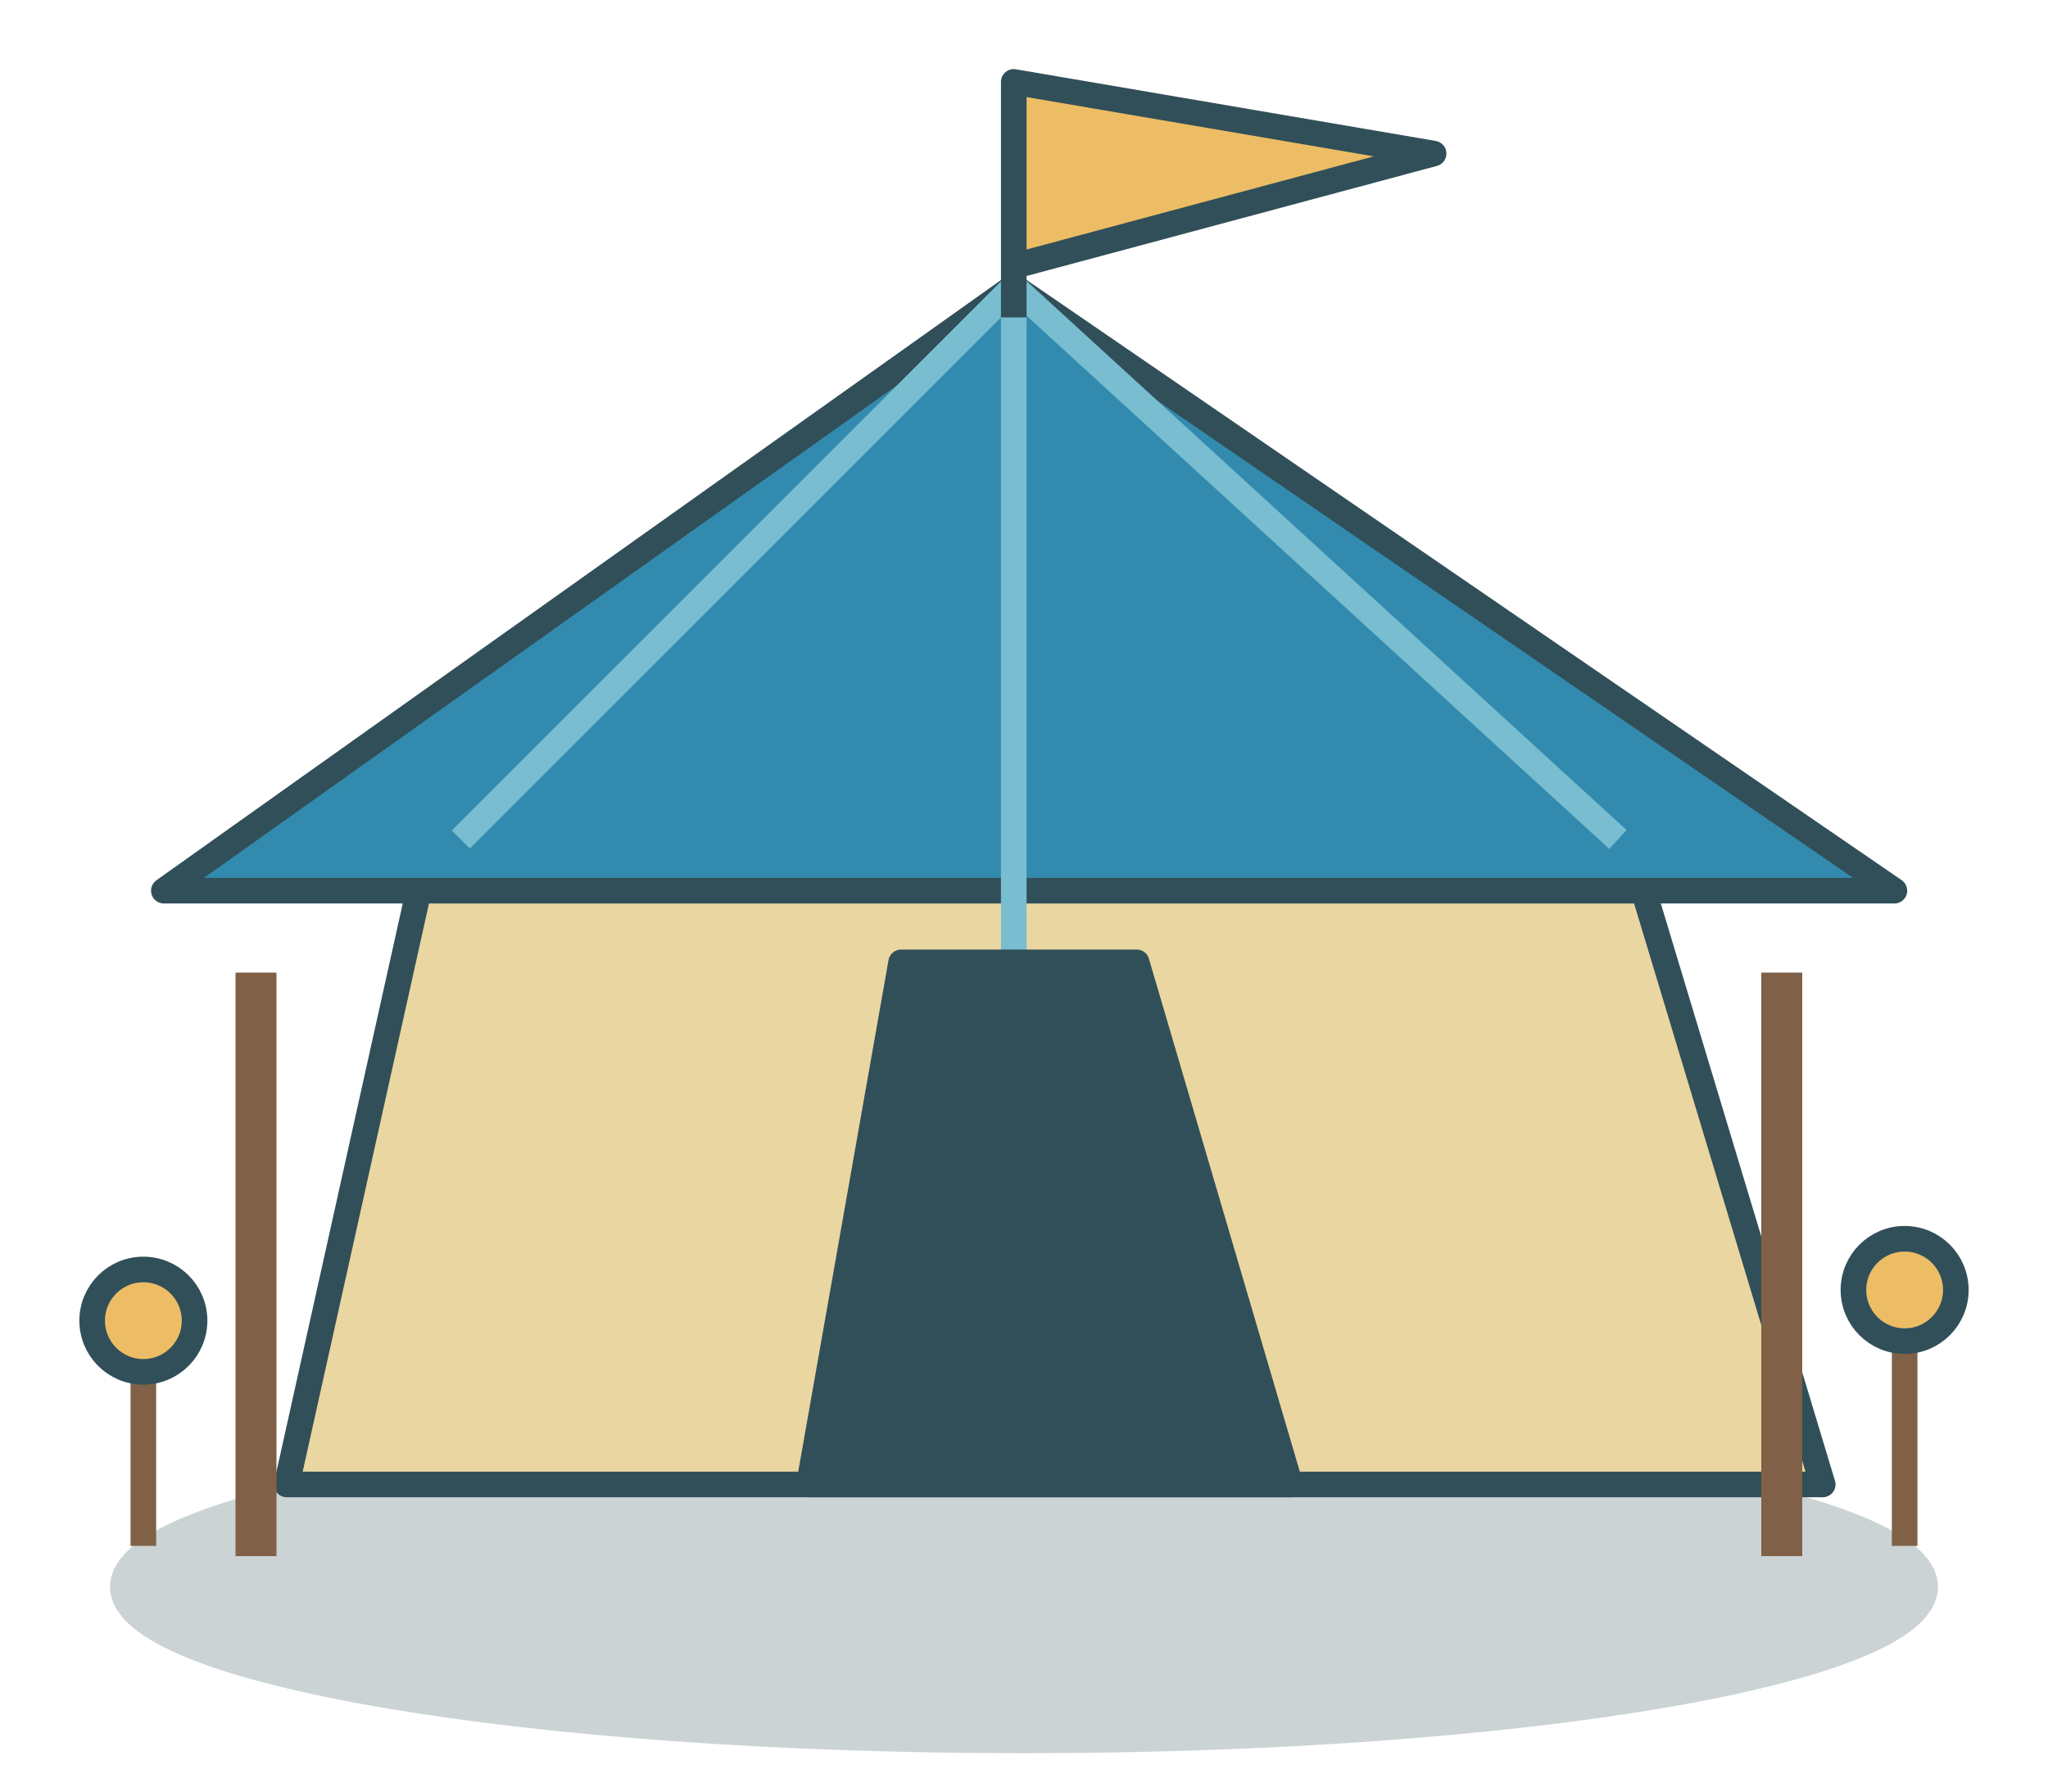
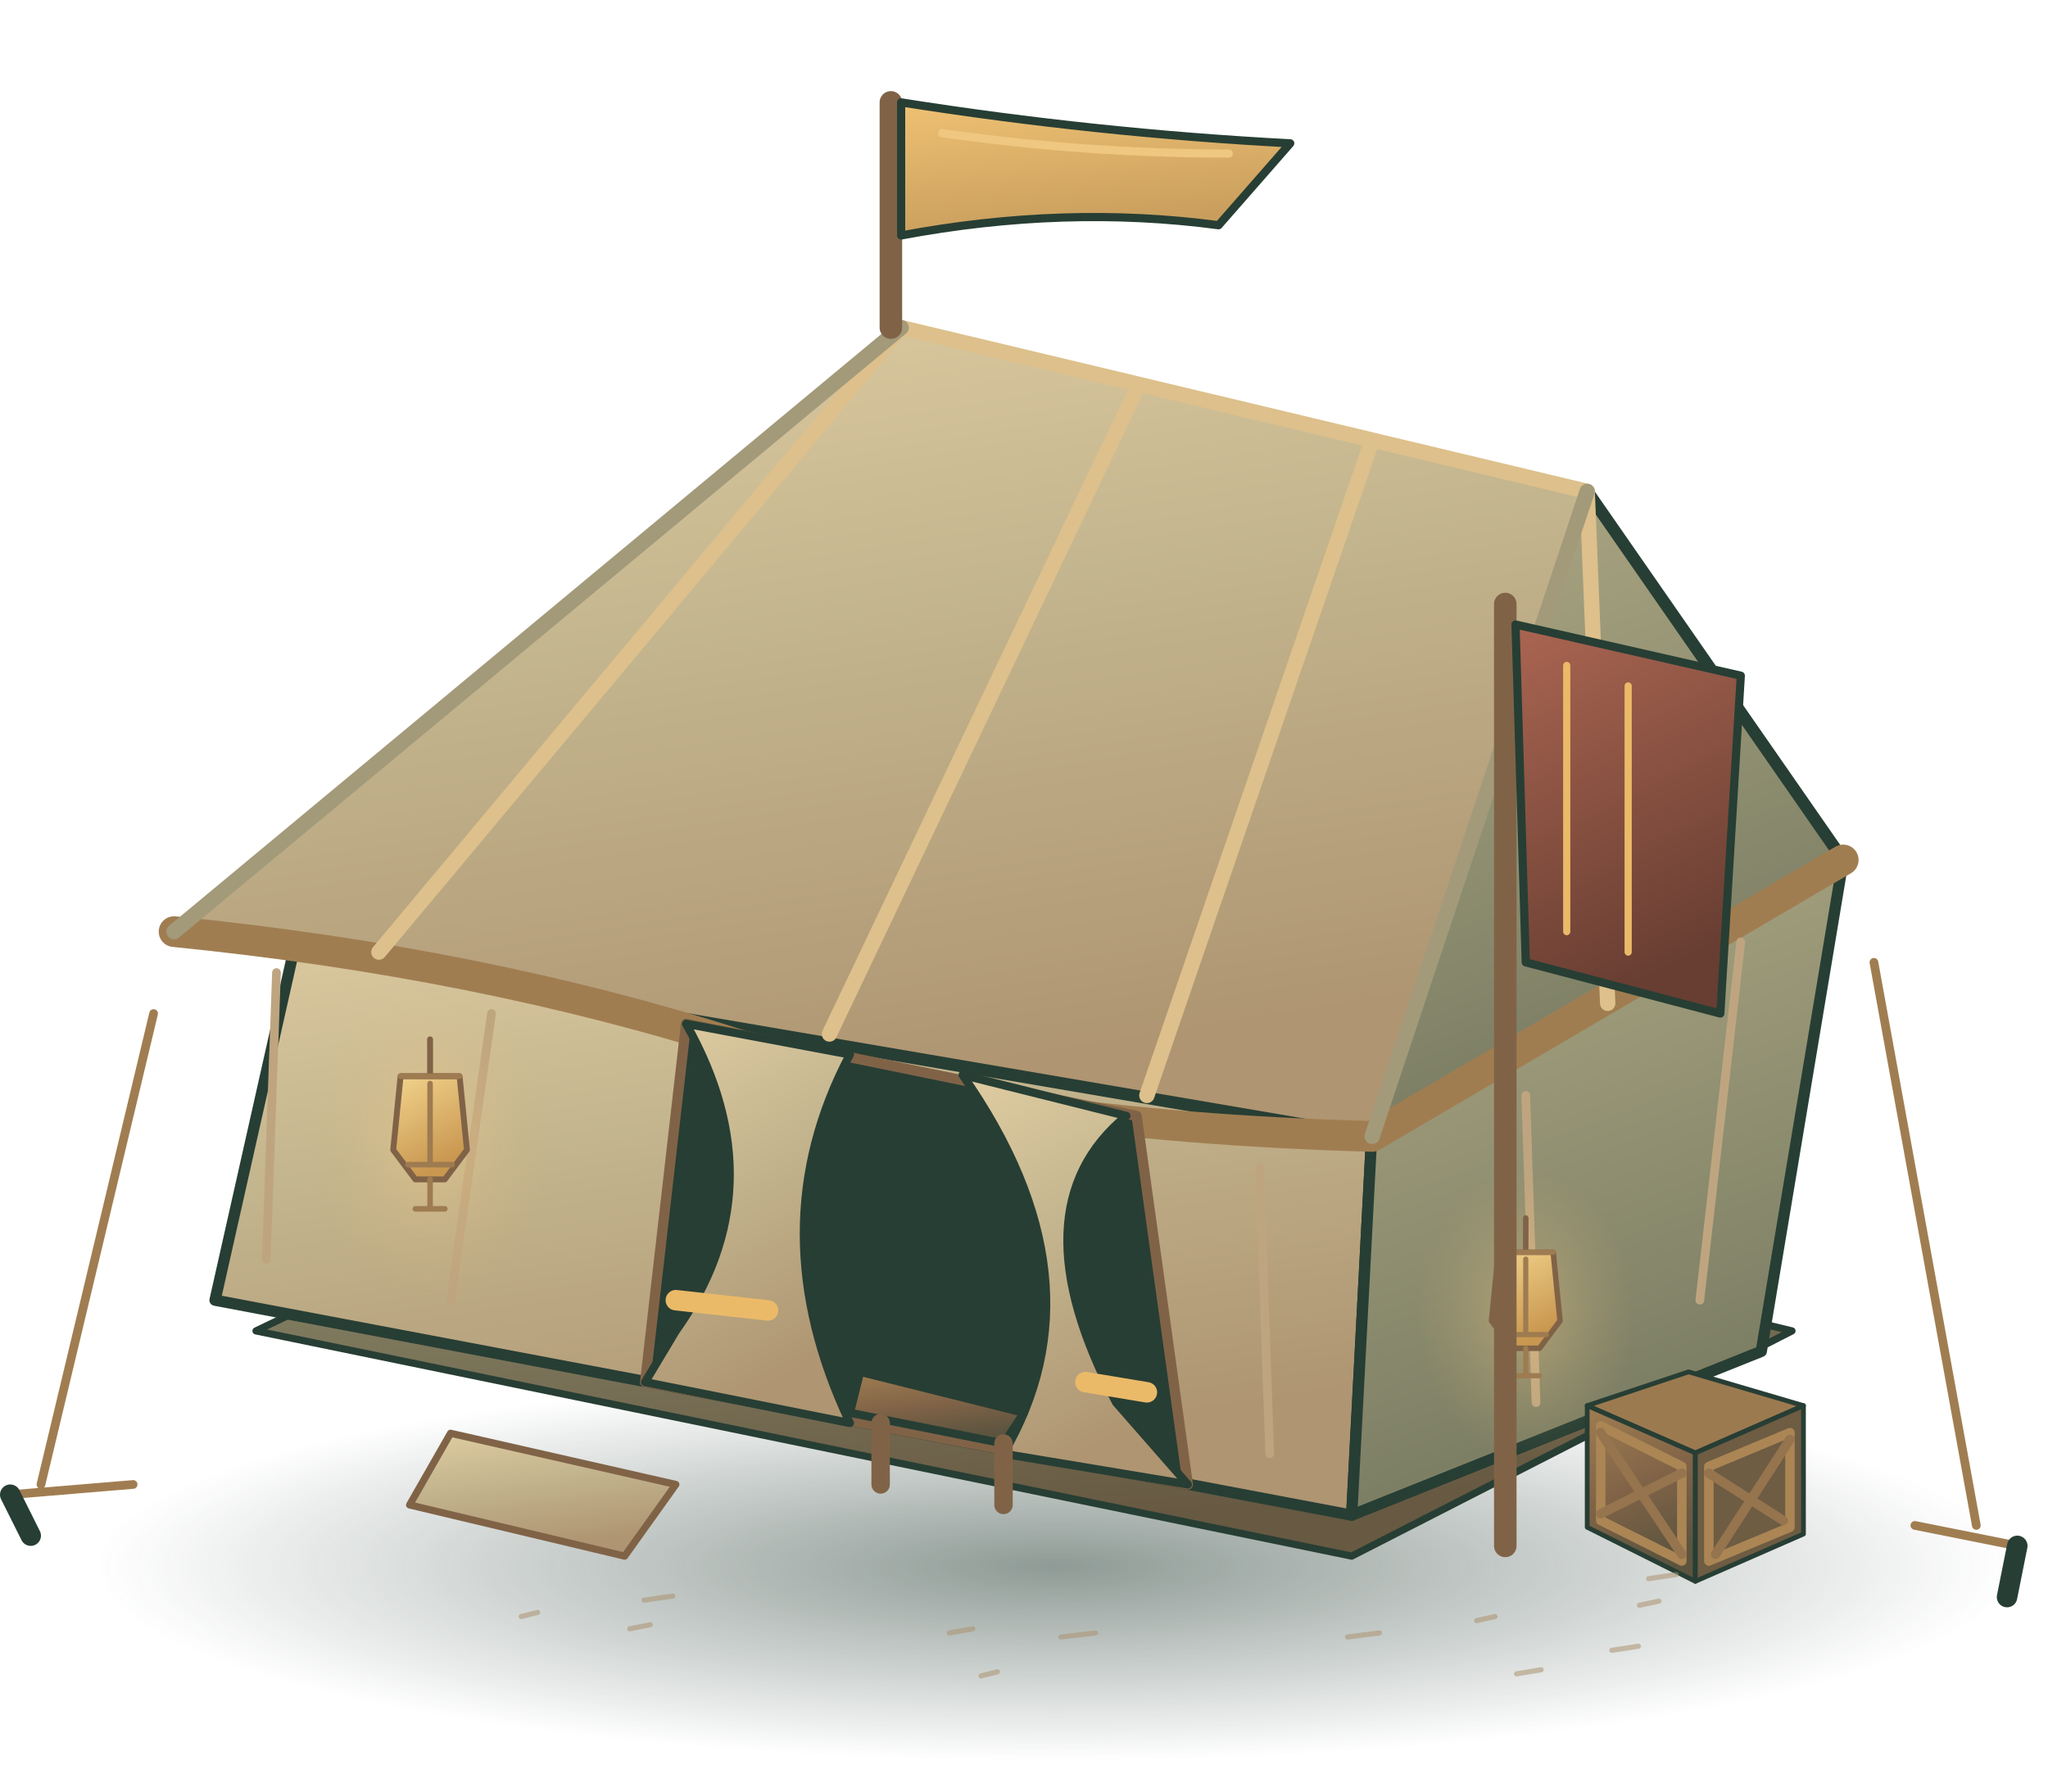
- <svg xmlns="http://www.w3.org/2000/svg" width="200" height="175" viewBox="0 0 200 175">
-   <g stroke="#314f59" stroke-width="2.5" stroke-linejoin="round">
-     <ellipse cx="100" cy="155" rx="88" ry="15" fill="#314f59" opacity=".25" />
-     <path d="M28 145L42 82H159L178 145Z" fill="#ead6a1" />
-     <path d="M16 87L99 28L185 87Z" fill="#328bae" />
-     <path d="M99 28V144M45 82L99 28L158 82" fill="none" stroke="#78bdd0" />
-     <path d="M79 145L88 94H111L126 145Z" fill="#314f59" />
-     <path d="M99 31V8L140 15L99 26" fill="#edbd65" />
-     <path d="M25 95V152" stroke="#806147" stroke-width="4" />
-     <path d="M174 95V152" stroke="#806147" stroke-width="4" />
-     <path d="M14 151V131M186 151V128" stroke="#806147" />
-     <circle cx="14" cy="129" r="5" fill="#edbd65" />
-     <circle cx="186" cy="126" r="5" fill="#edbd65" />
+ <svg xmlns="http://www.w3.org/2000/svg" width="400" height="350" viewBox="0 0 200 175">
+   <defs>
+     <linearGradient id="command-roof" x1="0" y1="0" x2=".28" y2="1">
+       <stop offset="0%" stop-color="#648169" />
+       <stop offset="45%" stop-color="#426451" />
+       <stop offset="100%" stop-color="#345142" />
+     </linearGradient>
+     <linearGradient id="command-roof_side" x1="0" y1="0" x2=".28" y2="1">
+       <stop offset="0%" stop-color="#3d5e4c" />
+       <stop offset="100%" stop-color="#304b3e" />
+     </linearGradient>
+     <linearGradient id="command-wall" x1="0" y1="0" x2=".28" y2="1">
+       <stop offset="0%" stop-color="#e1cda1" />
+       <stop offset="55%" stop-color="#d8c298" />
+       <stop offset="100%" stop-color="#b79f7a" />
+     </linearGradient>
+     <linearGradient id="command-wall_side" x1="0" y1="0" x2=".28" y2="1">
+       <stop offset="0%" stop-color="#b39a76" />
+       <stop offset="100%" stop-color="#8c896d" />
+     </linearGradient>
+     <linearGradient id="command-wood" x1="0" y1="0" x2=".28" y2="1">
+       <stop offset="0%" stop-color="#a07d51" />
+       <stop offset="55%" stop-color="#806347" />
+       <stop offset="100%" stop-color="#5c543f" />
+     </linearGradient>
+     <linearGradient id="command-canvas" x1="0" y1="0" x2=".28" y2="1">
+       <stop offset="0%" stop-color="#e0cca2" />
+       <stop offset="45%" stop-color="#c3b58e" />
+       <stop offset="100%" stop-color="#af9572" />
+     </linearGradient>
+     <linearGradient id="command-canvas_side" x1="0" y1="0" x2=".28" y2="1">
+       <stop offset="0%" stop-color="#aea884" />
+       <stop offset="100%" stop-color="#787b62" />
+     </linearGradient>
+     <linearGradient id="command-earth" x1="0" y1="0" x2=".28" y2="1">
+       <stop offset="0%" stop-color="#949878" />
+       <stop offset="100%" stop-color="#675942" />
+     </linearGradient>
+     <linearGradient id="command-stone" x1="0" y1="0" x2=".28" y2="1">
+       <stop offset="0%" stop-color="#d9c7a2" />
+       <stop offset="100%" stop-color="#a89e7d" />
+     </linearGradient>
+     <linearGradient id="command-cloth" x1="0" y1="0" x2=".28" y2="1">
+       <stop offset="0%" stop-color="#eec173" />
+       <stop offset="100%" stop-color="#c99e5d" />
+     </linearGradient>
+     <linearGradient id="command-red" x1="0" y1="0" x2=".28" y2="1">
+       <stop offset="0%" stop-color="#aa6551" />
+       <stop offset="100%" stop-color="#683e32" />
+     </linearGradient>
+     <linearGradient id="command-light" x1="0" y1="0" x2=".28" y2="1">
+       <stop offset="0%" stop-color="#ffe7a0" />
+       <stop offset="100%" stop-color="#c99750" />
+     </linearGradient>
+     <radialGradient id="command-glow">
+       <stop stop-color="#ffd68a" stop-opacity=".34" />
+       <stop offset="1" stop-color="#e2b570" stop-opacity="0" />
+     </radialGradient>
+     <radialGradient id="command-shadow">
+       <stop stop-color="#273e34" stop-opacity=".52" />
+       <stop offset=".58" stop-color="#273e34" stop-opacity=".22" />
+       <stop offset="1" stop-color="#273e34" stop-opacity="0" />
+     </radialGradient>
+     <pattern id="command-grain" width="18" height="16" patternUnits="userSpaceOnUse">
+       <path d="M1 2Q9 4 17 1M0 9Q7 7 18 11M4 15Q11 12 16 15" fill="none" stroke="#ebba68" stroke-width=".55" opacity=".19" />
+     </pattern>
+     <pattern id="command-plaster" width="17" height="13" patternUnits="userSpaceOnUse">
+       <path d="M3 3h2M11 8h3M1 11h1" stroke="#806347" opacity=".16" stroke-width=".65" />
+     </pattern>
+   </defs>
+   <g stroke-linejoin="round" stroke-linecap="round">
+     <ellipse cx="103" cy="153" rx="94" ry="19" fill="url(#command-shadow)" />
+     <path d="M25 130L132 152L175 130L75 106Z" fill="url(#command-earth)" stroke="#273e34" stroke-width="0.7" stroke-linejoin="round" stroke-linecap="round" />
+     <path d="M30 87L134 110L132 148L21 127Z" fill="url(#command-canvas)" stroke="#273e34" stroke-width="1.1" stroke-linejoin="round" stroke-linecap="round" />
+     <path d="M134 110L180 84L172 132L132 148Z" fill="url(#command-canvas_side)" stroke="#273e34" stroke-width="1.1" stroke-linejoin="round" stroke-linecap="round" />
+     <path d="M17 91L88 32L155 48L134 111Z" fill="url(#command-canvas)" stroke="#273e34" stroke-width="1.2" stroke-linejoin="round" stroke-linecap="round" />
+     <path d="M155 48L180 84L134 111Z" fill="url(#command-canvas_side)" stroke="#273e34" stroke-width="1.2" stroke-linejoin="round" stroke-linecap="round" />
+     <path d="M17 91Q47 94 72 102T134 111L180 84" fill="none" stroke="#a07d51" stroke-width="3" stroke-linejoin="round" stroke-linecap="round" />
+     <path d="M88 32L155 48M88 32L37 93M111 38L81 101M134 43L112 107M155 48L157 98" fill="none" stroke="#ddc08b" stroke-width="1.5" stroke-linejoin="round" stroke-linecap="round" />
+     <path d="M88 32L17 91M155 48L134 111" fill="none" stroke="#a39a7a" stroke-width="1.5" stroke-linejoin="round" stroke-linecap="round" />
+     <path d="M27 95L26 123M48 99L44 127M123 114L124 142M149 107L150 137M170 92L166 127" fill="none" stroke="#bea580" stroke-width="0.85" stroke-linejoin="round" stroke-linecap="round" />
+     <path d="M67 100L111 109L116 145L63 135Z" fill="#273e34" stroke="#806347" stroke-width="1" stroke-linejoin="round" stroke-linecap="round" />
+     <path d="M67 100Q76 116 66 130L63 135L83 139Q74 120 83 103Z" fill="url(#command-canvas)" stroke="#273e34" stroke-width="0.8" stroke-linejoin="round" stroke-linecap="round" />
+     <path d="M110 109Q99 118 109 137L116 145L98 142Q108 125 94 105Z" fill="url(#command-canvas)" stroke="#273e34" stroke-width="0.8" stroke-linejoin="round" stroke-linecap="round" />
+     <path d="M66 127L75 128M106 135L112 136" fill="none" stroke="#ebba68" stroke-width="2" stroke-linejoin="round" stroke-linecap="round" />
+     <path d="M84 134L100 138L98 141L83 138Z" fill="url(#command-wood)" stroke="#273e34" stroke-width="0.8" stroke-linejoin="round" stroke-linecap="round" />
+     <path d="M86 139V145M98 141V147" fill="none" stroke="#806347" stroke-width="1.8" stroke-linejoin="round" stroke-linecap="round" />
+     <path d="M15 99L4 145M183 94L193 149M13 145L1 146M187 149L197 151" fill="none" stroke="#a07d51" stroke-width="0.85" stroke-linejoin="round" stroke-linecap="round" />
+     <path d="M1 146L3 150M197 151L196 156" fill="none" stroke="#273e34" stroke-width="2" stroke-linejoin="round" stroke-linecap="round" />
+     <path d="M87 32V10" fill="none" stroke="#806347" stroke-width="2.2" stroke-linejoin="round" stroke-linecap="round" />
+     <path d="M88 10Q107 13 126 14L119 22Q104 20 88 23Z" fill="url(#command-cloth)" stroke="#273e34" stroke-width="0.8" stroke-linejoin="round" stroke-linecap="round" />
+     <path d="M92 13Q106 15 120 15" fill="none" stroke="#f0c780" stroke-width="0.8" stroke-linejoin="round" stroke-linecap="round" />
+     <g transform="translate(42,108) scale(0.72)">
+       <ellipse cx="0" cy="5" rx="16" ry="21" fill="url(#command-glow)" />
+       <path d="M0 -9V-4M-4 -4H4L5 6L2 10H-2L-5 6Z" fill="url(#command-light)" stroke="#806347" stroke-width="0.8" stroke-linejoin="round" stroke-linecap="round" />
+       <path d="M-4 -4H4M-3 8H3M0 10V14M-2 14H2M0 -3V8" fill="none" stroke="#9e7b50" stroke-width="0.75" stroke-linejoin="round" stroke-linecap="round" />
+     </g>
+     <g transform="translate(149,125) scale(0.67)">
+       <ellipse cx="0" cy="5" rx="16" ry="21" fill="url(#command-glow)" />
+       <path d="M0 -9V-4M-4 -4H4L5 6L2 10H-2L-5 6Z" fill="url(#command-light)" stroke="#806347" stroke-width="0.8" stroke-linejoin="round" stroke-linecap="round" />
+       <path d="M-4 -4H4M-3 8H3M0 10V14M-2 14H2M0 -3V8" fill="none" stroke="#9e7b50" stroke-width="0.75" stroke-linejoin="round" stroke-linecap="round" />
+     </g>
+     <path d="M147 151V59" fill="none" stroke="#806347" stroke-width="2.2" stroke-linejoin="round" stroke-linecap="round" />
+     <path d="M148 61L170 66L168 99L149 94Z" fill="url(#command-red)" stroke="#273e34" stroke-width="0.8" stroke-linejoin="round" stroke-linecap="round" />
+     <path d="M153 65L153 91M159 67L159 93" fill="none" stroke="#ebba68" stroke-width="0.7" stroke-linejoin="round" stroke-linecap="round" />
+     <g transform="translate(155,134) scale(0.66)">
+       <path d="M0 5L15 0L32 5L16 12Z" fill="#9c7a50" stroke="#273e34" stroke-width="0.7" stroke-linejoin="round" stroke-linecap="round" />
+       <path d="M0 5L16 12V31L0 23Z" fill="url(#command-wood)" stroke="#273e34" stroke-width="0.7" stroke-linejoin="round" stroke-linecap="round" />
+       <path d="M16 12L32 5V24L16 31Z" fill="#6e5c43" stroke="#273e34" stroke-width="0.7" stroke-linejoin="round" stroke-linecap="round" />
+       <path d="M2 8L14 14V28L2 22ZM18 14L30 9V23L18 28Z" fill="none" stroke="#ab8654" stroke-width="1.4" stroke-linejoin="round" stroke-linecap="round" />
+       <path d="M2 9L14 27M14 15L2 21M18 15L29 22M30 10L19 27" fill="none" stroke="#95744e" stroke-width="1.4" stroke-linejoin="round" stroke-linecap="round" />
+     </g>
+     <path d="M44 140L66 145L61 152L40 147Z" fill="url(#command-canvas)" stroke="#806347" stroke-width="0.7" stroke-linejoin="round" stroke-linecap="round" />
+     <path d="M95.8 163.7l1.6 -.4" fill="none" stroke="#ac9270" stroke-width="0.5" stroke-linejoin="round" stroke-linecap="round" opacity=".55" />
+     <path d="M160.1 156.8l1.9 -.4" fill="none" stroke="#ac9270" stroke-width="0.5" stroke-linejoin="round" stroke-linecap="round" opacity=".55" />
+     <path d="M103.6 159.9l3.4 -.4" fill="none" stroke="#ac9270" stroke-width="0.5" stroke-linejoin="round" stroke-linecap="round" opacity=".55" />
+     <path d="M62.9 156.3l2.8 -.4" fill="none" stroke="#ac9270" stroke-width="0.5" stroke-linejoin="round" stroke-linecap="round" opacity=".55" />
+     <path d="M148.1 163.5l2.4 -.4" fill="none" stroke="#ac9270" stroke-width="0.5" stroke-linejoin="round" stroke-linecap="round" opacity=".55" />
+     <path d="M161.0 154.2l2.7 -.4" fill="none" stroke="#ac9270" stroke-width="0.5" stroke-linejoin="round" stroke-linecap="round" opacity=".55" />
+     <path d="M131.6 159.9l3.1 -.4" fill="none" stroke="#ac9270" stroke-width="0.5" stroke-linejoin="round" stroke-linecap="round" opacity=".55" />
+     <path d="M144.2 158.3l1.8 -.4" fill="none" stroke="#ac9270" stroke-width="0.5" stroke-linejoin="round" stroke-linecap="round" opacity=".55" />
+     <path d="M92.7 159.5l2.3 -.4" fill="none" stroke="#ac9270" stroke-width="0.5" stroke-linejoin="round" stroke-linecap="round" opacity=".55" />
+     <path d="M157.4 161.2l2.6 -.4" fill="none" stroke="#ac9270" stroke-width="0.5" stroke-linejoin="round" stroke-linecap="round" opacity=".55" />
+     <path d="M50.9 157.9l1.6 -.4" fill="none" stroke="#ac9270" stroke-width="0.5" stroke-linejoin="round" stroke-linecap="round" opacity=".55" />
+     <path d="M61.5 159.1l2.0 -.4" fill="none" stroke="#ac9270" stroke-width="0.5" stroke-linejoin="round" stroke-linecap="round" opacity=".55" />
  </g>
</svg>
